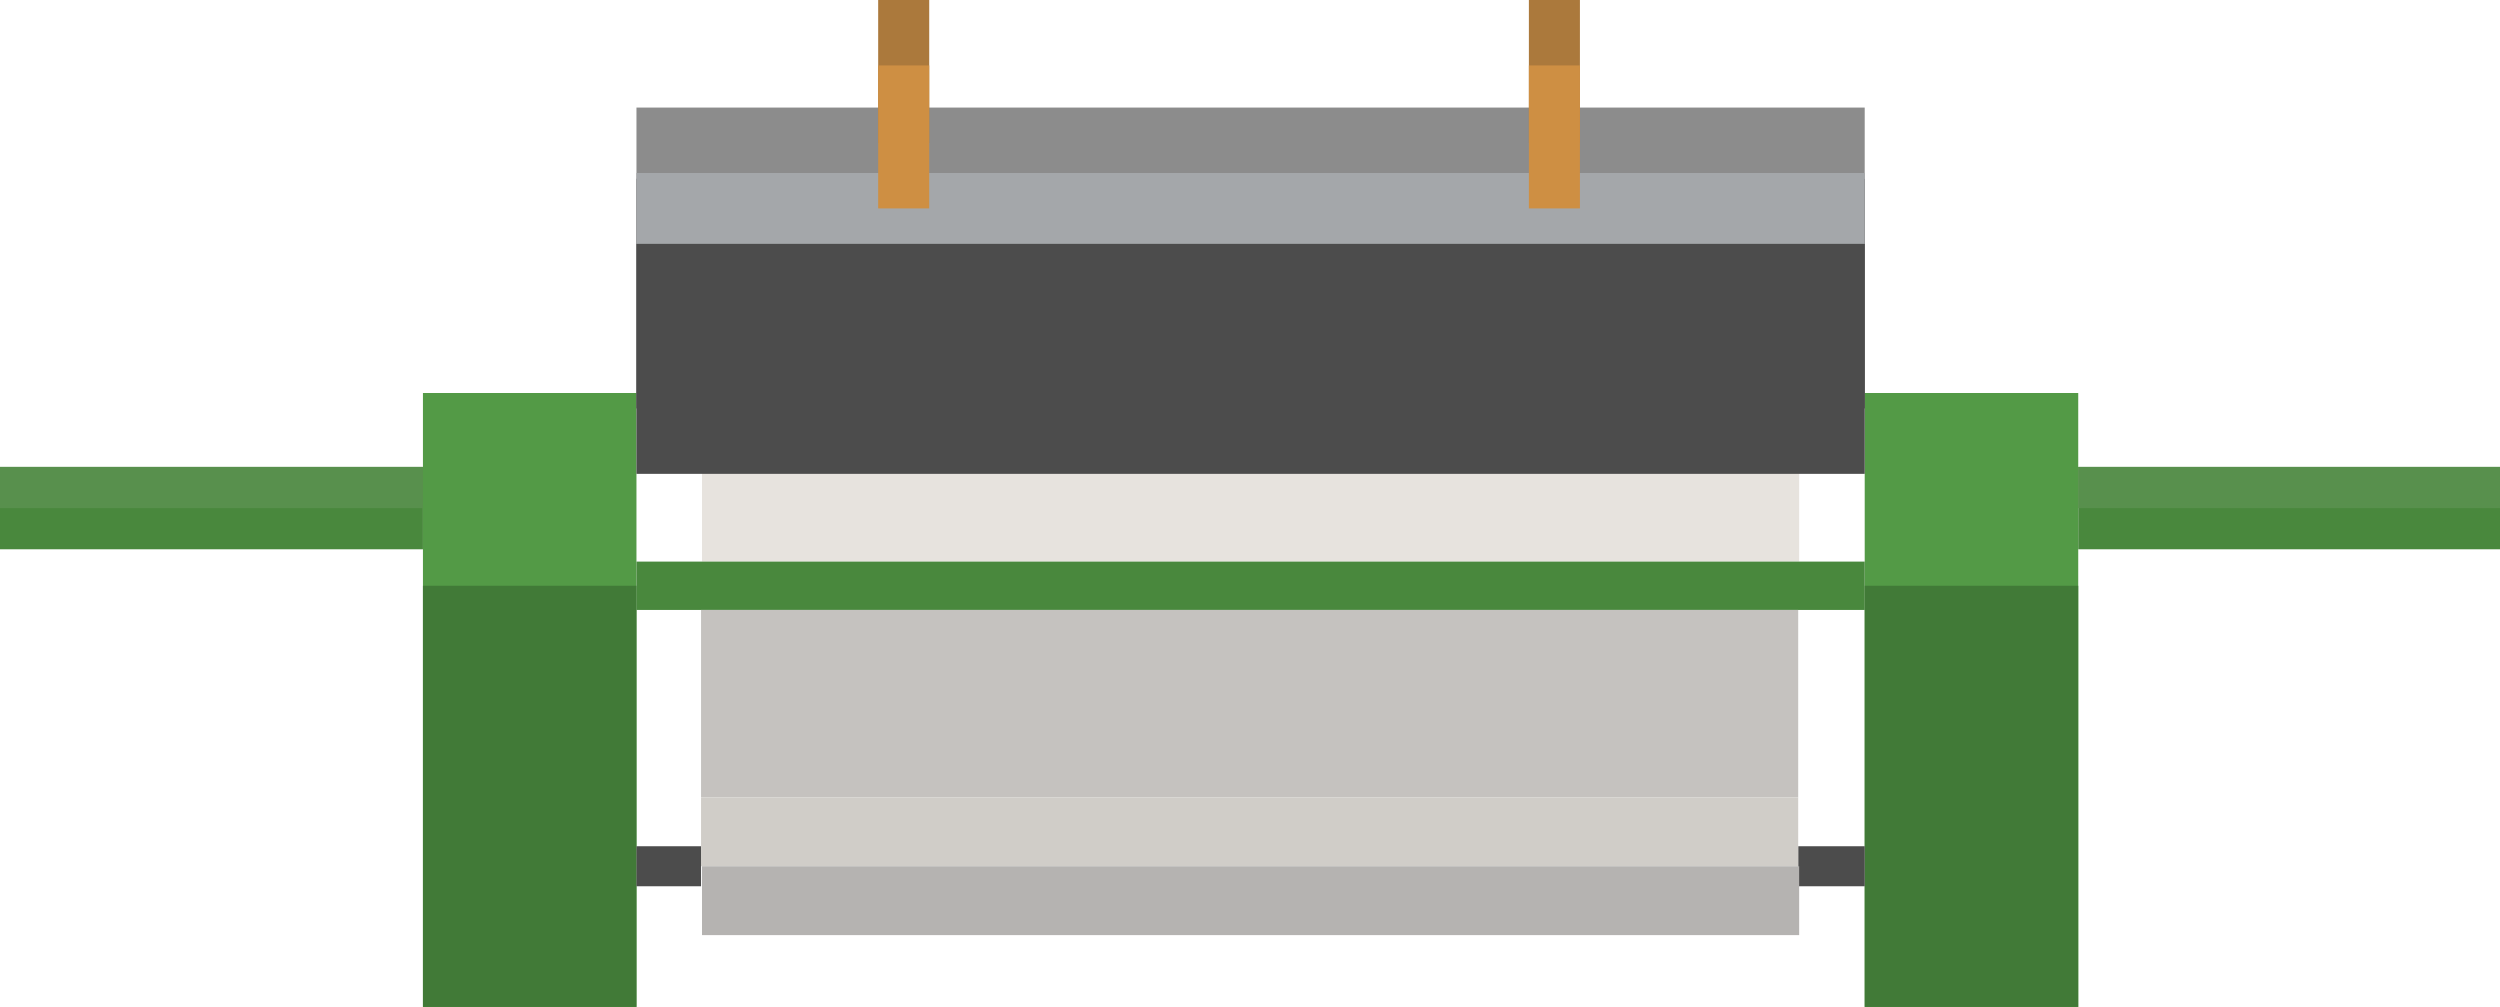
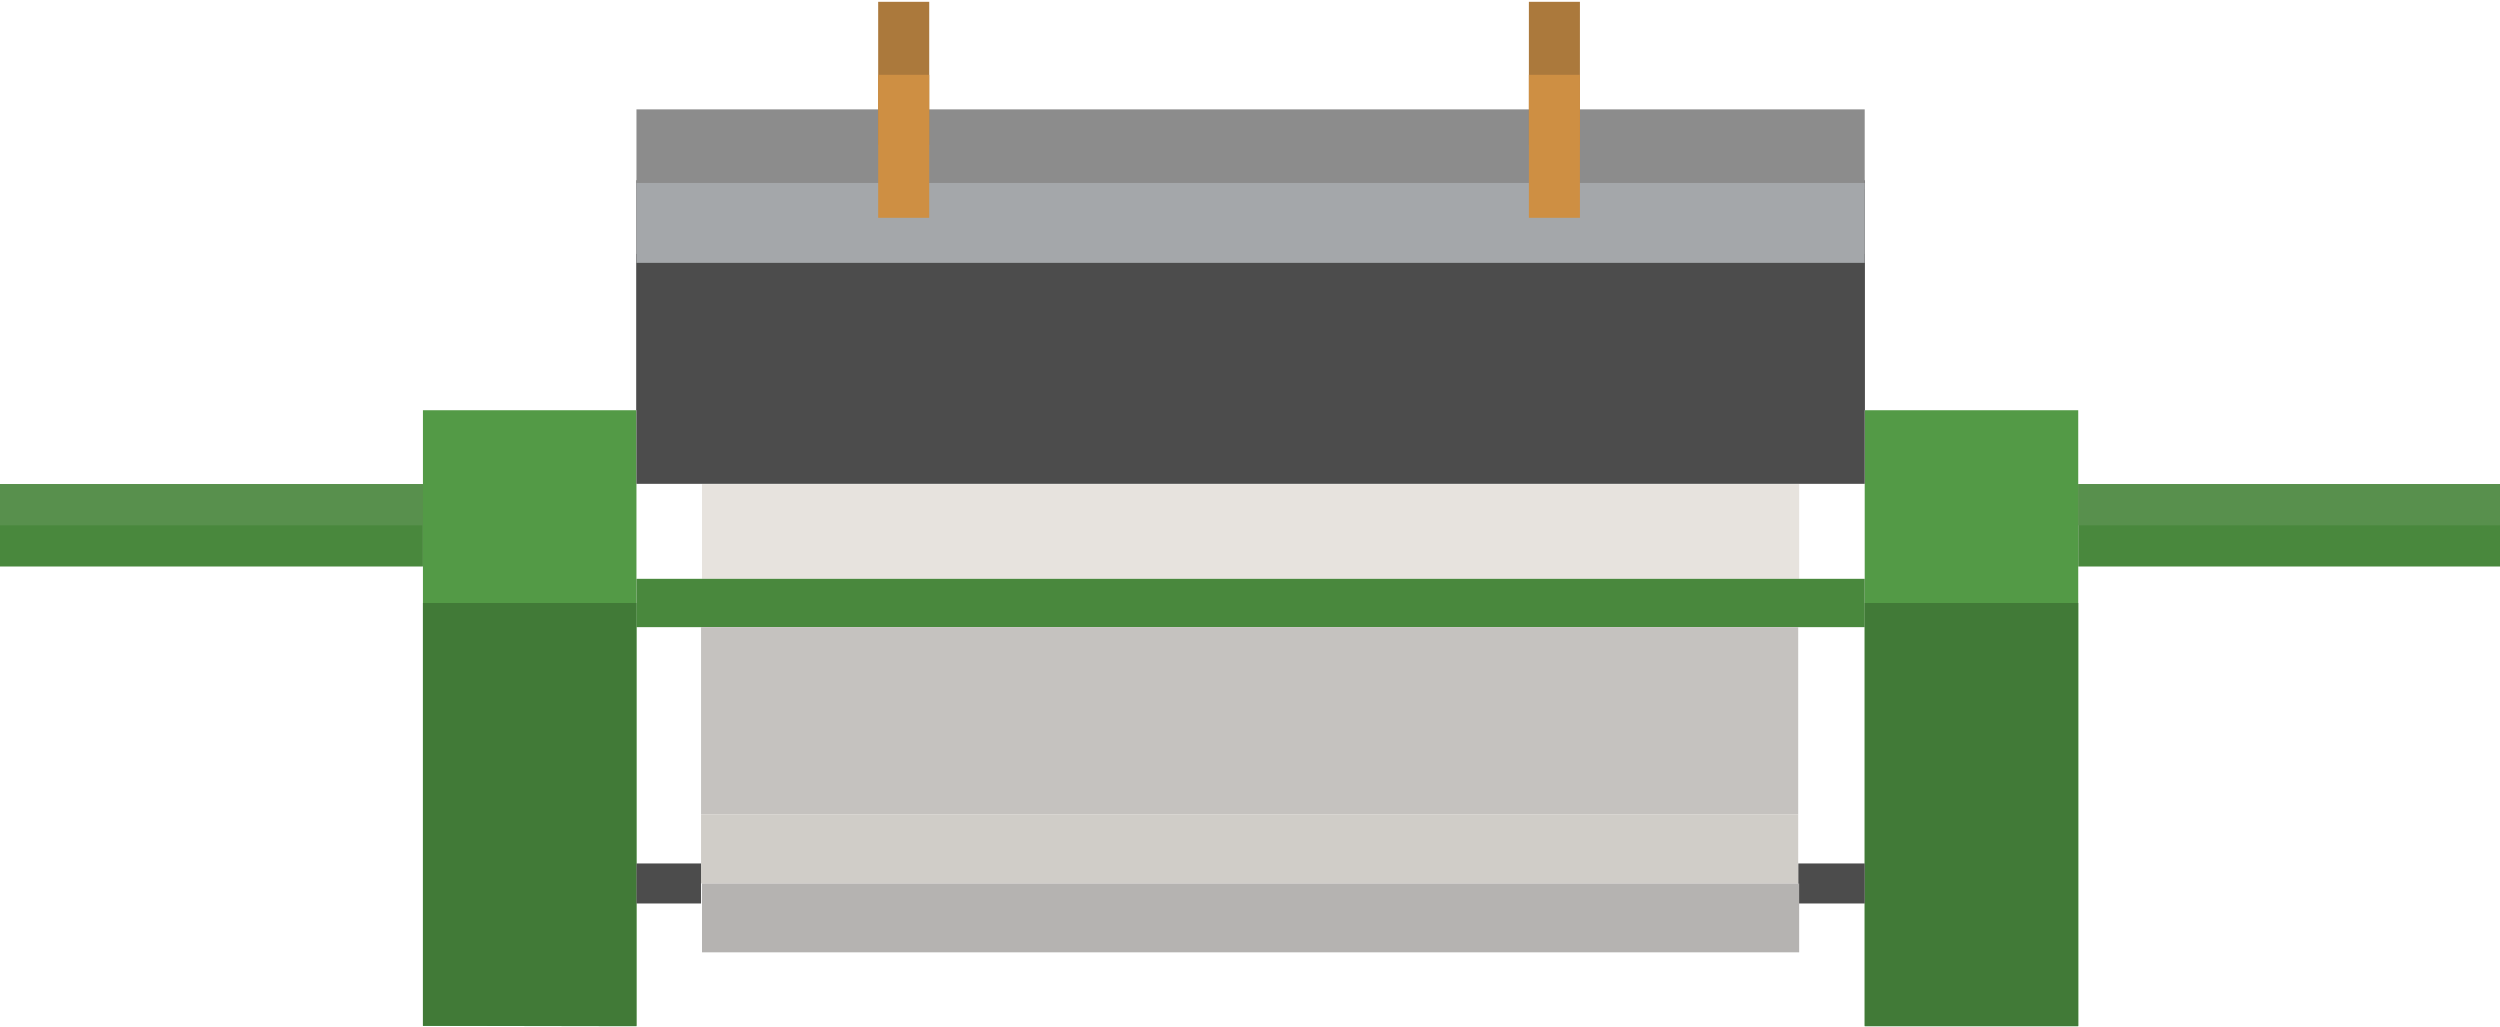
- <svg xmlns="http://www.w3.org/2000/svg" height="261.0px" stroke-miterlimit="10" style="fill-rule:nonzero;clip-rule:evenodd;stroke-linecap:round;stroke-linejoin:round;" version="1.1" viewBox="0 0 648 261" width="648.0px" xml:space="preserve">
+ <svg xmlns="http://www.w3.org/2000/svg" height="266.0px" stroke-miterlimit="10" style="fill-rule:nonzero;clip-rule:evenodd;stroke-linecap:round;stroke-linejoin:round;" version="1.1" viewBox="0 0 648 266" width="648.0px" xml:space="preserve">
  <defs />
  <clipPath id="ArtboardFrame">
-     <rect height="261" width="648" x="0" y="0" />
+     <rect height="266" width="648" x="0" y="0" />
  </clipPath>
  <g clip-path="url(#ArtboardFrame)" id="Layer-1">
    <g opacity="1">
      <g opacity="1">
        <g opacity="1">
          <g opacity="1">
            <g opacity="1">
-               <path d="M109.625 101.87L164.971 101.87L164.971 190.279L164.971 261.438L109.625 261.438L109.625 101.87Z" fill="#539a46" fill-rule="nonzero" opacity="1" stroke="none" />
+               <path d="M109.625 106.333L164.971 106.333L164.971 194.742L164.971 265.901L109.625 265.901L109.625 106.333Z" fill="#539a46" fill-rule="nonzero" opacity="1" stroke="none" />
            </g>
          </g>
        </g>
      </g>
    </g>
    <g opacity="1">
      <g opacity="1">
        <g opacity="1">
          <g opacity="1">
            <g opacity="1">
-               <path d="M483.333 101.87L538.678 101.87L538.678 190.279L538.678 261.438L483.333 261.438L483.333 101.87Z" fill="#539a46" fill-rule="nonzero" opacity="1" stroke="none" />
+               <path d="M483.333 106.333L538.678 106.333L538.678 194.742L538.678 265.901L483.333 265.901L483.333 106.333Z" fill="#539a46" fill-rule="nonzero" opacity="1" stroke="none" />
            </g>
          </g>
        </g>
      </g>
    </g>
    <g opacity="1">
-       <path d="M164.971 46.252L483.333 46.252L483.333 105.864L164.971 105.864L164.971 46.252Z" fill="#3f3f3f" fill-rule="nonzero" opacity="1" stroke="none" />
-       <path d="M164.971 27.881L483.333 27.881L483.333 46.252L164.971 46.252L164.971 27.881Z" fill="#8c8c8c" fill-rule="nonzero" opacity="1" stroke="none" />
-       <path d="M227.623 0L240.855 0L240.855 18.43L240.855 37.066L227.623 37.066L227.623 16.067L227.623 0Z" fill="#ab793c" fill-rule="nonzero" opacity="1" stroke="none" />
-       <path d="M396.285 0L409.516 0L409.516 18.43L409.516 37.066L396.285 37.066L396.285 27.718L396.285 0Z" fill="#ab793c" fill-rule="nonzero" opacity="1" stroke="none" />
+       <path d="M164.971 46.72L483.333 46.72L483.333 106.333L164.971 106.333L164.971 46.72Z" fill="#3f3f3f" fill-rule="nonzero" opacity="1" stroke="none" />
+       <path d="M164.971 28.35L483.333 28.35L483.333 49.057L164.971 49.057L164.971 28.35Z" fill="#8c8c8c" fill-rule="nonzero" opacity="1" stroke="none" />
+       <path d="M227.623 0.469L240.855 0.469L240.855 18.899L240.855 37.535L227.623 37.535L227.623 16.536L227.623 0.469Z" fill="#ab793c" fill-rule="nonzero" opacity="1" stroke="none" />
+       <path d="M396.285 0.469L409.516 0.469L409.516 18.899L409.516 37.535L396.285 37.535L396.285 28.187L396.285 0.469Z" fill="#ab793c" fill-rule="nonzero" opacity="1" stroke="none" />
    </g>
-     <path d="M181.96 121.024L466.343 121.024L466.343 145.566L181.96 145.566L181.96 121.024Z" fill="#e7e3de" fill-rule="nonzero" opacity="1" stroke="none" />
-     <path d="M164.971 145.566L483.333 145.566L483.333 158.095L164.971 158.095L164.971 145.566Z" fill="#49883d" fill-rule="nonzero" opacity="1" stroke="none" />
-     <path d="M109.625 151.83L164.971 151.83L164.971 261.537L109.625 261.438L109.625 151.83Z" fill="#417a37" fill-rule="nonzero" opacity="1" stroke="none" />
-     <path d="M483.333 151.83L538.678 151.83L538.678 261.537L483.333 261.537L483.333 151.83Z" fill="#417a37" fill-rule="nonzero" opacity="1" stroke="none" />
-     <path d="M181.711 158.095L466.093 158.095L466.093 206.684L181.711 206.684L181.711 158.095Z" fill="#c5c2bf" fill-rule="nonzero" opacity="1" stroke="none" />
-     <path d="M164.971 219.346L181.711 219.346L181.711 229.719L164.971 229.719L164.971 219.346Z" fill="#4c4c4c" fill-rule="nonzero" opacity="1" stroke="none" />
-     <path d="M466.093 219.346L483.333 219.346L483.333 229.719L466.093 229.719L466.093 219.346Z" fill="#4c4c4c" fill-rule="nonzero" opacity="1" stroke="none" />
-     <path d="M181.711 206.684L466.093 206.684L466.093 224.532L181.711 224.532L181.711 206.684Z" fill="#d0cdc8" fill-rule="nonzero" opacity="1" stroke="none" />
-     <path d="M181.96 224.532L466.343 224.532L466.343 242.381L181.96 242.381L181.96 224.532Z" fill="#b5b3b1" fill-rule="nonzero" opacity="1" stroke="none" />
-     <path d="M0 121.024L109.625 121.024L109.625 142.375L0 142.375L0 121.024Z" fill="#49883d" fill-rule="nonzero" opacity="1" stroke="none" />
-     <path d="M54.264 36.505L79.592 36.505L79.592 85.258L54.264 85.258L54.264 36.505Z" fill="#60ad53" fill-rule="nonzero" opacity="0" stroke="none" />
-     <path d="M538.678 121.024L648.303 121.024L648.303 142.375L538.678 142.375L538.678 121.024Z" fill="#49883d" fill-rule="nonzero" opacity="1" stroke="none" />
-     <path d="M67.927 52.403L75.488 52.403L75.488 59.988L67.927 59.988L67.927 52.403Z" fill="#000000" fill-rule="nonzero" opacity="0" stroke="none" />
-     <path d="M57.821 52.403L65.382 52.403L65.382 59.988L57.821 59.988L57.821 52.403Z" fill="#000000" fill-rule="nonzero" opacity="0" stroke="none" />
-     <path d="M63.148 47.204C63.148 45.116 64.84 43.424 66.928 43.424L66.928 43.424C69.016 43.424 70.709 45.116 70.709 47.204L70.709 47.228C70.709 49.316 69.016 51.009 66.928 51.009L66.928 51.009C64.84 51.009 63.148 49.316 63.148 47.228L63.148 47.204Z" fill="#000000" fill-rule="nonzero" opacity="0" stroke="none" />
-     <path d="M63.148 60.882L70.709 60.882L70.709 68.467L63.148 68.467L63.148 60.882Z" fill="#000000" fill-rule="nonzero" opacity="0" stroke="none" />
-     <path d="M63.148 69.36L70.709 69.36L70.709 76.945L63.148 76.945L63.148 69.36Z" fill="#000000" fill-rule="nonzero" opacity="0" stroke="none" />
+     <path d="M181.96 125.487L466.343 125.487L466.343 150.029L181.96 150.029L181.96 125.487Z" fill="#e7e3de" fill-rule="nonzero" opacity="1" stroke="none" />
+     <path d="M164.971 150.029L483.333 150.029L483.333 162.557L164.971 162.557L164.971 150.029Z" fill="#49883d" fill-rule="nonzero" opacity="1" stroke="none" />
+     <path d="M109.625 156.293L164.971 156.293L164.971 266L109.625 265.901L109.625 156.293Z" fill="#417a37" fill-rule="nonzero" opacity="1" stroke="none" />
+     <path d="M483.333 156.293L538.678 156.293L538.678 266L483.333 266L483.333 156.293Z" fill="#417a37" fill-rule="nonzero" opacity="1" stroke="none" />
+     <path d="M181.711 162.557L466.093 162.557L466.093 211.147L181.711 211.147L181.711 162.557Z" fill="#c5c2bf" fill-rule="nonzero" opacity="1" stroke="none" />
+     <path d="M164.971 223.809L181.711 223.809L181.711 234.182L164.971 234.182L164.971 223.809Z" fill="#4c4c4c" fill-rule="nonzero" opacity="1" stroke="none" />
+     <path d="M466.093 223.809L483.333 223.809L483.333 234.182L466.093 234.182L466.093 223.809Z" fill="#4c4c4c" fill-rule="nonzero" opacity="1" stroke="none" />
+     <path d="M181.711 211.147L466.093 211.147L466.093 228.995L181.711 228.995L181.711 211.147Z" fill="#d0cdc8" fill-rule="nonzero" opacity="1" stroke="none" />
+     <path d="M181.96 228.995L466.343 228.995L466.343 246.844L181.96 246.844L181.96 228.995Z" fill="#b5b3b1" fill-rule="nonzero" opacity="1" stroke="none" />
+     <path d="M0 125.487L109.625 125.487L109.625 146.838L0 146.838L0 125.487Z" fill="#49883d" fill-rule="nonzero" opacity="1" stroke="none" />
+     <path d="M54.264 40.968L79.592 40.968L79.592 89.721L54.264 89.721L54.264 40.968Z" fill="#60ad53" fill-rule="nonzero" opacity="0" stroke="none" />
+     <path d="M538.678 125.487L648.303 125.487L648.303 146.838L538.678 146.838L538.678 125.487Z" fill="#49883d" fill-rule="nonzero" opacity="1" stroke="none" />
+     <path d="M67.927 56.866L75.488 56.866L75.488 64.451L67.927 64.451L67.927 56.866Z" fill="#000000" fill-rule="nonzero" opacity="0" stroke="none" />
+     <path d="M57.821 56.866L65.382 56.866L65.382 64.451L57.821 64.451L57.821 56.866Z" fill="#000000" fill-rule="nonzero" opacity="0" stroke="none" />
+     <path d="M63.148 51.667C63.148 49.579 64.84 47.887 66.928 47.887L66.928 47.887C69.016 47.887 70.709 49.579 70.709 51.667L70.709 51.691C70.709 53.779 69.016 55.472 66.928 55.472L66.928 55.472C64.84 55.472 63.148 53.779 63.148 51.691L63.148 51.667Z" fill="#000000" fill-rule="nonzero" opacity="0" stroke="none" />
+     <path d="M63.148 65.344L70.709 65.344L70.709 72.93L63.148 72.93L63.148 65.344Z" fill="#000000" fill-rule="nonzero" opacity="0" stroke="none" />
+     <path d="M63.148 73.823L70.709 73.823L70.709 81.408L63.148 81.408L63.148 73.823Z" fill="#000000" fill-rule="nonzero" opacity="0" stroke="none" />
    <g opacity="1">
-       <path d="M164.971 63.209L483.333 63.209L483.333 122.822L164.971 122.822L164.971 63.209Z" fill="#4c4c4c" fill-rule="nonzero" opacity="1" stroke="none" />
-       <path d="M164.971 44.839L483.333 44.839L483.333 63.209L164.971 63.209L164.971 44.839Z" fill="#a4a7aa" fill-rule="nonzero" opacity="1" stroke="none" />
-       <path d="M227.623 16.958L240.855 16.958L240.855 35.388L240.855 54.024L227.623 54.024L227.623 33.025L227.623 16.958Z" fill="#ce8f43" fill-rule="nonzero" opacity="1" stroke="none" />
-       <path d="M396.285 16.958L409.516 16.958L409.516 35.388L409.516 54.024L396.285 54.024L396.285 44.676L396.285 16.958Z" fill="#ce8f43" fill-rule="nonzero" opacity="1" stroke="none" />
+       <path d="M164.971 65.797L483.333 65.797L483.333 125.409L164.971 125.409L164.971 65.797Z" fill="#4c4c4c" fill-rule="nonzero" opacity="1" stroke="none" />
+       <path d="M164.971 47.426L483.333 47.426L483.333 68.134L164.971 68.134L164.971 47.426Z" fill="#a4a7aa" fill-rule="nonzero" opacity="1" stroke="none" />
+       <path d="M227.623 19.391L240.855 19.391L240.855 37.821L240.855 56.457L227.623 56.457L227.623 35.458L227.623 19.391Z" fill="#ce8f43" fill-rule="nonzero" opacity="1" stroke="none" />
+       <path d="M396.285 19.391L409.516 19.391L409.516 37.821L409.516 56.457L396.285 56.457L396.285 47.109L396.285 19.391Z" fill="#ce8f43" fill-rule="nonzero" opacity="1" stroke="none" />
    </g>
-     <path d="M68.455 52.932L74.96 52.932L74.96 59.458L68.455 59.458L68.455 52.932Z" fill="#24c235" fill-rule="nonzero" opacity="0" stroke="none" />
-     <path d="M58.349 52.932L64.854 52.932L64.854 59.458L58.349 59.458L58.349 52.932Z" fill="#24c235" fill-rule="nonzero" opacity="0" stroke="none" />
-     <path d="M63.676 47.206C63.676 45.409 65.132 43.953 66.928 43.953L66.928 43.953C68.725 43.953 70.181 45.409 70.181 47.206L70.181 47.227C70.181 49.023 68.725 50.479 66.928 50.479L66.928 50.479C65.132 50.479 63.676 49.023 63.676 47.227L63.676 47.206Z" fill="#eb1c1c" fill-rule="nonzero" opacity="0" stroke="none" />
-     <path d="M63.676 61.411L70.181 61.411L70.181 67.937L63.676 67.937L63.676 61.411Z" fill="#c42d2d" fill-rule="nonzero" opacity="0" stroke="none" />
-     <path d="M63.676 69.89L70.181 69.89L70.181 76.416L63.676 76.416L63.676 69.89Z" fill="#4c4c4c" fill-rule="nonzero" opacity="0" stroke="none" />
-     <path d="M7.10543e-15 121.024L109.625 121.024L109.625 131.699L7.10543e-15 131.699L7.10543e-15 121.024Z" fill="#58904d" fill-rule="nonzero" opacity="1" stroke="none" />
-     <path d="M538.678 121.024L648.303 121.024L648.303 131.699L538.678 131.699L538.678 121.024Z" fill="#58904d" fill-rule="nonzero" opacity="1" stroke="none" />
+     <path d="M68.455 57.395L74.96 57.395L74.96 63.921L68.455 63.921L68.455 57.395Z" fill="#24c235" fill-rule="nonzero" opacity="0" stroke="none" />
+     <path d="M58.349 57.395L64.854 57.395L64.854 63.921L58.349 63.921L58.349 57.395Z" fill="#24c235" fill-rule="nonzero" opacity="0" stroke="none" />
+     <path d="M63.676 51.669C63.676 49.872 65.132 48.416 66.928 48.416L66.928 48.416C68.725 48.416 70.181 49.872 70.181 51.669L70.181 51.69C70.181 53.486 68.725 54.942 66.928 54.942L66.928 54.942C65.132 54.942 63.676 53.486 63.676 51.69L63.676 51.669Z" fill="#eb1c1c" fill-rule="nonzero" opacity="0" stroke="none" />
+     <path d="M63.676 65.874L70.181 65.874L70.181 72.4L63.676 72.4L63.676 65.874Z" fill="#c42d2d" fill-rule="nonzero" opacity="0" stroke="none" />
+     <path d="M63.676 74.353L70.181 74.353L70.181 80.879L63.676 80.879L63.676 74.353Z" fill="#4c4c4c" fill-rule="nonzero" opacity="0" stroke="none" />
+     <path d="M7.10543e-15 125.487L109.625 125.487L109.625 136.162L7.10543e-15 136.162L7.10543e-15 125.487Z" fill="#58904d" fill-rule="nonzero" opacity="1" stroke="none" />
+     <path d="M538.678 125.487L648.303 125.487L648.303 136.162L538.678 136.162L538.678 125.487Z" fill="#58904d" fill-rule="nonzero" opacity="1" stroke="none" />
  </g>
</svg>
